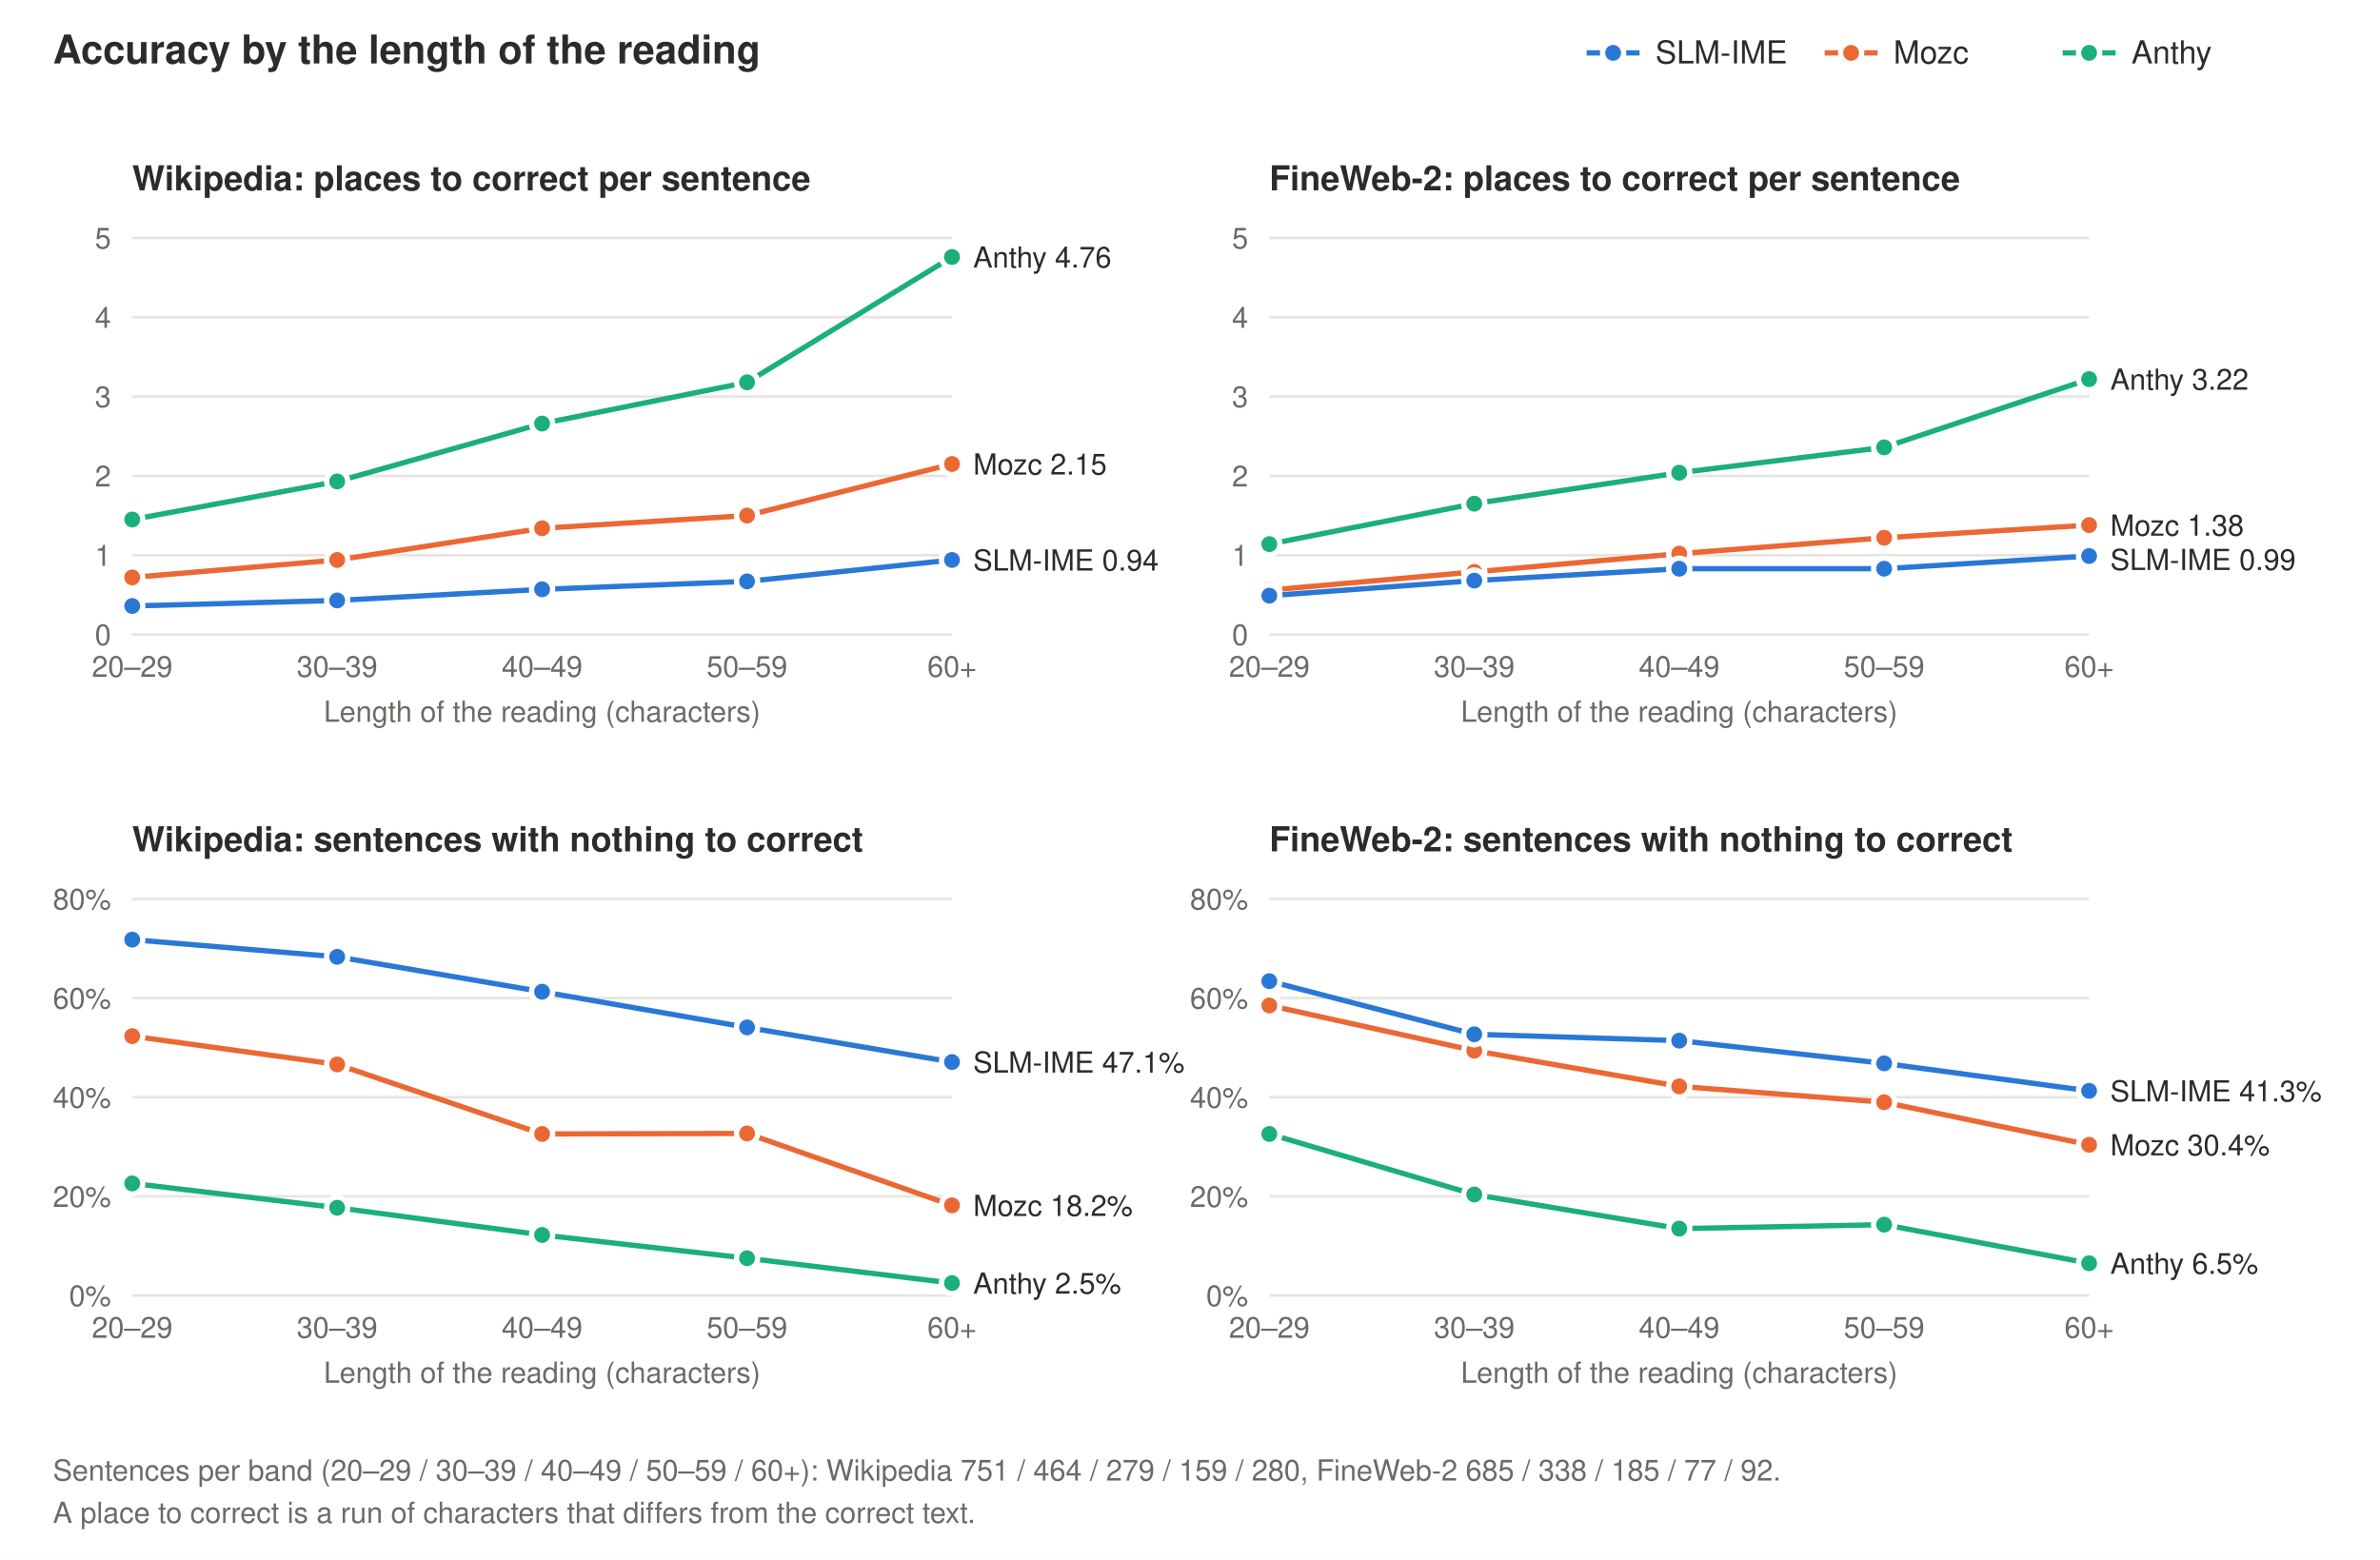
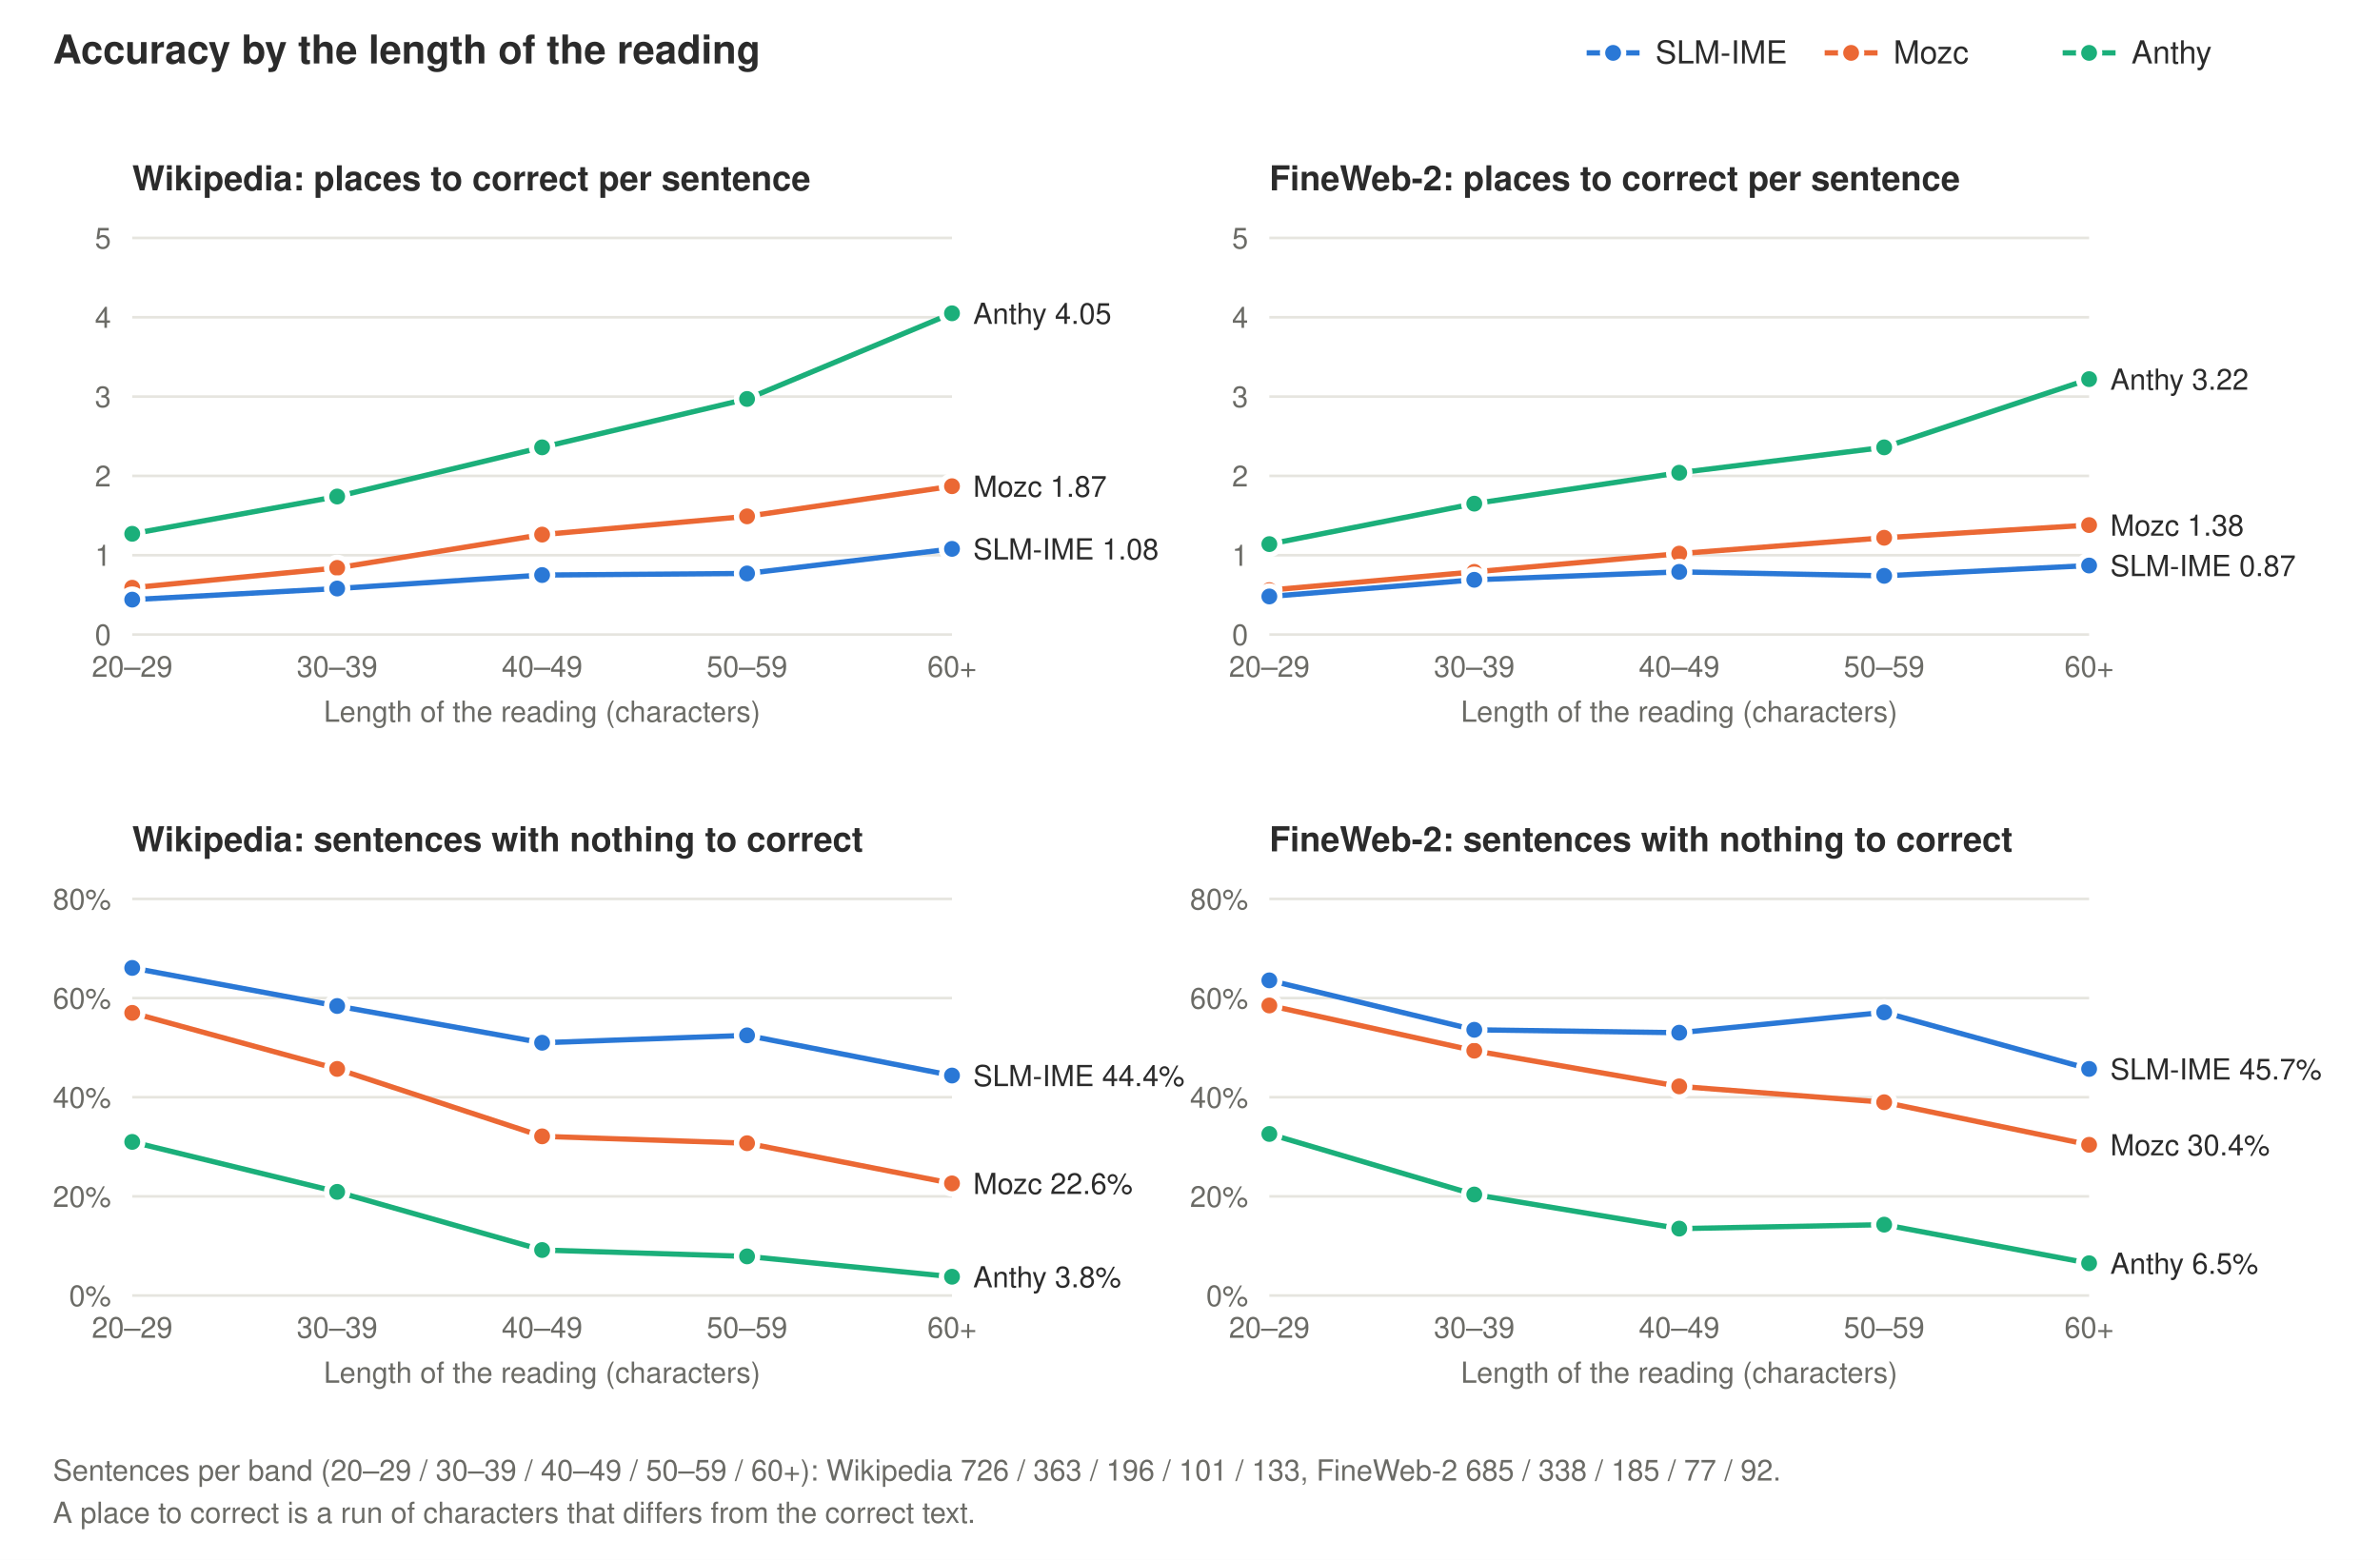
<svg xmlns="http://www.w3.org/2000/svg" viewBox="0 0 900 590" width="900" height="590" font-family="system-ui, -apple-system, 'Segoe UI', Helvetica, Arial, sans-serif">
  <rect width="900" height="590" fill="#ffffff" />
  <text x="20" y="24" font-size="15" font-weight="600" fill="#2b2b2b">Accuracy by the length of the reading</text>
  <g font-size="12" fill="#2b2b2b">
    <line x1="600" y1="20" x2="620" y2="20" stroke="#2a78d6" stroke-width="2" />
    <circle cx="610" cy="20" r="4" fill="#2a78d6" stroke="#ffffff" stroke-width="2" />
    <text x="626" y="24">SLM-IME</text>
    <line x1="690" y1="20" x2="710" y2="20" stroke="#eb6834" stroke-width="2" />
    <circle cx="700" cy="20" r="4" fill="#eb6834" stroke="#ffffff" stroke-width="2" />
    <text x="716" y="24">Mozc</text>
    <line x1="780" y1="20" x2="800" y2="20" stroke="#1baf7a" stroke-width="2" />
    <circle cx="790" cy="20" r="4" fill="#1baf7a" stroke="#ffffff" stroke-width="2" />
    <text x="806" y="24">Anthy</text>
  </g>
  <g transform="translate(0,50)">
    <text x="50" y="22" font-size="13" font-weight="600" fill="#2b2b2b">Wikipedia: places to correct per sentence</text>
    <g stroke="#e6e5df" stroke-width="1">
      <line x1="50" y1="190.0" x2="360" y2="190.0" />
      <line x1="50" y1="160.0" x2="360" y2="160.0" />
      <line x1="50" y1="130.0" x2="360" y2="130.0" />
      <line x1="50" y1="100.0" x2="360" y2="100.0" />
      <line x1="50" y1="70.0" x2="360" y2="70.0" />
      <line x1="50" y1="40.0" x2="360" y2="40.0" />
    </g>
    <g font-size="11" fill="#6b6b66" text-anchor="end">
      <text x="42" y="194.0">0</text>
      <text x="42" y="164.0">1</text>
      <text x="42" y="134.0">2</text>
      <text x="42" y="104.0">3</text>
      <text x="42" y="74.0">4</text>
      <text x="42" y="44.0">5</text>
    </g>
    <g font-size="11" fill="#6b6b66" text-anchor="middle">
      <text x="50" y="206">20–29</text>
      <text x="127.5" y="206">30–39</text>
      <text x="205" y="206">40–49</text>
      <text x="282.5" y="206">50–59</text>
      <text x="360" y="206">60+</text>
      <text x="205" y="223">Length of the reading (characters)</text>
    </g>
-     <polyline fill="none" stroke="#1baf7a" stroke-width="2" points="50,146.5 127.5,132.1 205,110.2 282.5,94.6 360,47.2" />
-     <polyline fill="none" stroke="#eb6834" stroke-width="2" points="50,168.4 127.5,161.8 205,149.8 282.5,145.0 360,125.5" />
-     <polyline fill="none" stroke="#2a78d6" stroke-width="2" points="50,179.2 127.5,177.1 205,172.9 282.5,169.9 360,161.8" />
-     <g fill="#1baf7a" stroke="#ffffff" stroke-width="2">
-       <circle cx="50" cy="146.5" r="4" />
-       <circle cx="127.5" cy="132.1" r="4" />
-       <circle cx="205" cy="110.2" r="4" />
-       <circle cx="282.5" cy="94.6" r="4" />
-       <circle cx="360" cy="47.2" r="4" />
-     </g>
-     <g fill="#eb6834" stroke="#ffffff" stroke-width="2">
-       <circle cx="50" cy="168.4" r="4" />
-       <circle cx="127.5" cy="161.8" r="4" />
-       <circle cx="205" cy="149.8" r="4" />
-       <circle cx="282.5" cy="145.0" r="4" />
-       <circle cx="360" cy="125.5" r="4" />
-     </g>
-     <g fill="#2a78d6" stroke="#ffffff" stroke-width="2">
-       <circle cx="50" cy="179.2" r="4" />
-       <circle cx="127.5" cy="177.1" r="4" />
-       <circle cx="205" cy="172.9" r="4" />
-       <circle cx="282.5" cy="169.9" r="4" />
-       <circle cx="360" cy="161.8" r="4" />
-     </g>
-     <g font-size="11" fill="#2b2b2b">
-       <text x="368" y="51.2">Anthy 4.76</text>
-       <text x="368" y="129.5">Mozc 2.15</text>
-       <text x="368" y="165.8">SLM-IME 0.94</text>
+     <polyline fill="none" stroke="#1baf7a" stroke-width="2" points="50,151.9 127.5,137.8 205,119.2 282.5,100.9 360,68.5" />
+     <polyline fill="none" stroke="#eb6834" stroke-width="2" points="50,172.3 127.5,164.8 205,152.2 282.5,145.3 360,133.9" />
+     <polyline fill="none" stroke="#2a78d6" stroke-width="2" points="50,176.8 127.5,172.6 205,167.5 282.5,166.9 360,157.6" />
+     <g fill="#1baf7a" stroke="#ffffff" stroke-width="2">
+       <circle cx="50" cy="151.9" r="4" />
+       <circle cx="127.5" cy="137.8" r="4" />
+       <circle cx="205" cy="119.2" r="4" />
+       <circle cx="282.5" cy="100.9" r="4" />
+       <circle cx="360" cy="68.5" r="4" />
+     </g>
+     <g fill="#eb6834" stroke="#ffffff" stroke-width="2">
+       <circle cx="50" cy="172.3" r="4" />
+       <circle cx="127.5" cy="164.8" r="4" />
+       <circle cx="205" cy="152.2" r="4" />
+       <circle cx="282.5" cy="145.3" r="4" />
+       <circle cx="360" cy="133.9" r="4" />
+     </g>
+     <g fill="#2a78d6" stroke="#ffffff" stroke-width="2">
+       <circle cx="50" cy="176.8" r="4" />
+       <circle cx="127.5" cy="172.6" r="4" />
+       <circle cx="205" cy="167.5" r="4" />
+       <circle cx="282.5" cy="166.9" r="4" />
+       <circle cx="360" cy="157.6" r="4" />
+     </g>
+     <g font-size="11" fill="#2b2b2b">
+       <text x="368" y="72.5">Anthy 4.05</text>
+       <text x="368" y="137.9">Mozc 1.87</text>
+       <text x="368" y="161.6">SLM-IME 1.08</text>
    </g>
  </g>
  <g transform="translate(430,50)">
    <text x="50" y="22" font-size="13" font-weight="600" fill="#2b2b2b">FineWeb-2: places to correct per sentence</text>
    <g stroke="#e6e5df" stroke-width="1">
      <line x1="50" y1="190.0" x2="360" y2="190.0" />
      <line x1="50" y1="160.0" x2="360" y2="160.0" />
      <line x1="50" y1="130.0" x2="360" y2="130.0" />
      <line x1="50" y1="100.0" x2="360" y2="100.0" />
      <line x1="50" y1="70.0" x2="360" y2="70.0" />
      <line x1="50" y1="40.0" x2="360" y2="40.0" />
    </g>
    <g font-size="11" fill="#6b6b66" text-anchor="end">
      <text x="42" y="194.0">0</text>
      <text x="42" y="164.0">1</text>
      <text x="42" y="134.0">2</text>
      <text x="42" y="104.0">3</text>
      <text x="42" y="74.0">4</text>
      <text x="42" y="44.0">5</text>
    </g>
    <g font-size="11" fill="#6b6b66" text-anchor="middle">
      <text x="50" y="206">20–29</text>
      <text x="127.5" y="206">30–39</text>
      <text x="205" y="206">40–49</text>
      <text x="282.5" y="206">50–59</text>
      <text x="360" y="206">60+</text>
      <text x="205" y="223">Length of the reading (characters)</text>
    </g>
    <polyline fill="none" stroke="#1baf7a" stroke-width="2" points="50,155.8 127.5,140.5 205,128.8 282.5,119.2 360,93.4" />
    <polyline fill="none" stroke="#eb6834" stroke-width="2" points="50,173.2 127.5,166.3 205,159.4 282.5,153.4 360,148.6" />
-     <polyline fill="none" stroke="#2a78d6" stroke-width="2" points="50,175.3 127.5,169.6 205,165.1 282.5,165.1 360,160.3" />
+     <polyline fill="none" stroke="#2a78d6" stroke-width="2" points="50,175.6 127.5,169.3 205,166.3 282.5,167.8 360,163.9" />
    <g fill="#1baf7a" stroke="#ffffff" stroke-width="2">
      <circle cx="50" cy="155.8" r="4" />
      <circle cx="127.5" cy="140.5" r="4" />
      <circle cx="205" cy="128.8" r="4" />
      <circle cx="282.5" cy="119.2" r="4" />
      <circle cx="360" cy="93.4" r="4" />
    </g>
    <g fill="#eb6834" stroke="#ffffff" stroke-width="2">
      <circle cx="50" cy="173.2" r="4" />
      <circle cx="127.5" cy="166.3" r="4" />
      <circle cx="205" cy="159.4" r="4" />
      <circle cx="282.5" cy="153.4" r="4" />
      <circle cx="360" cy="148.6" r="4" />
    </g>
    <g fill="#2a78d6" stroke="#ffffff" stroke-width="2">
-       <circle cx="50" cy="175.3" r="4" />
-       <circle cx="127.5" cy="169.6" r="4" />
-       <circle cx="205" cy="165.1" r="4" />
-       <circle cx="282.5" cy="165.1" r="4" />
-       <circle cx="360" cy="160.3" r="4" />
+       <circle cx="50" cy="175.6" r="4" />
+       <circle cx="127.5" cy="169.3" r="4" />
+       <circle cx="205" cy="166.3" r="4" />
+       <circle cx="282.5" cy="167.8" r="4" />
+       <circle cx="360" cy="163.9" r="4" />
    </g>
    <g font-size="11" fill="#2b2b2b">
      <text x="368" y="97.4">Anthy 3.22</text>
      <text x="368" y="152.6">Mozc 1.38</text>
-       <text x="368" y="165.6">SLM-IME 0.99</text>
+       <text x="368" y="167.9">SLM-IME 0.87</text>
    </g>
  </g>
  <g transform="translate(0,300)">
    <text x="50" y="22" font-size="13" font-weight="600" fill="#2b2b2b">Wikipedia: sentences with nothing to correct</text>
    <g stroke="#e6e5df" stroke-width="1">
      <line x1="50" y1="190.0" x2="360" y2="190.0" />
      <line x1="50" y1="152.5" x2="360" y2="152.5" />
      <line x1="50" y1="115.0" x2="360" y2="115.0" />
      <line x1="50" y1="77.5" x2="360" y2="77.5" />
      <line x1="50" y1="40.0" x2="360" y2="40.0" />
    </g>
    <g font-size="11" fill="#6b6b66" text-anchor="end">
      <text x="42" y="194.0">0%</text>
      <text x="42" y="156.5">20%</text>
      <text x="42" y="119.0">40%</text>
      <text x="42" y="81.5">60%</text>
      <text x="42" y="44.0">80%</text>
    </g>
    <g font-size="11" fill="#6b6b66" text-anchor="middle">
      <text x="50" y="206">20–29</text>
      <text x="127.5" y="206">30–39</text>
      <text x="205" y="206">40–49</text>
      <text x="282.5" y="206">50–59</text>
      <text x="360" y="206">60+</text>
      <text x="205" y="223">Length of the reading (characters)</text>
    </g>
-     <polyline fill="none" stroke="#1baf7a" stroke-width="2" points="50,147.6 127.5,156.8 205,167.1 282.5,175.9 360,185.3" />
-     <polyline fill="none" stroke="#eb6834" stroke-width="2" points="50,91.9 127.5,102.6 205,128.9 282.5,128.7 360,155.9" />
-     <polyline fill="none" stroke="#2a78d6" stroke-width="2" points="50,55.4 127.5,61.9 205,75.1 282.5,88.6 360,101.7" />
-     <g fill="#1baf7a" stroke="#ffffff" stroke-width="2">
-       <circle cx="50" cy="147.6" r="4" />
-       <circle cx="127.5" cy="156.8" r="4" />
-       <circle cx="205" cy="167.1" r="4" />
-       <circle cx="282.5" cy="175.9" r="4" />
-       <circle cx="360" cy="185.3" r="4" />
-     </g>
-     <g fill="#eb6834" stroke="#ffffff" stroke-width="2">
-       <circle cx="50" cy="91.9" r="4" />
-       <circle cx="127.5" cy="102.6" r="4" />
-       <circle cx="205" cy="128.9" r="4" />
-       <circle cx="282.5" cy="128.7" r="4" />
-       <circle cx="360" cy="155.9" r="4" />
-     </g>
-     <g fill="#2a78d6" stroke="#ffffff" stroke-width="2">
-       <circle cx="50" cy="55.4" r="4" />
-       <circle cx="127.5" cy="61.9" r="4" />
-       <circle cx="205" cy="75.1" r="4" />
-       <circle cx="282.5" cy="88.6" r="4" />
-       <circle cx="360" cy="101.7" r="4" />
-     </g>
-     <g font-size="11" fill="#2b2b2b">
-       <text x="368" y="105.7">SLM-IME 47.1%</text>
-       <text x="368" y="159.9">Mozc 18.2%</text>
-       <text x="368" y="189.3">Anthy 2.5%</text>
+     <polyline fill="none" stroke="#1baf7a" stroke-width="2" points="50,131.9 127.5,150.8 205,172.8 282.5,175.2 360,182.9" />
+     <polyline fill="none" stroke="#eb6834" stroke-width="2" points="50,83.1 127.5,104.3 205,129.8 282.5,132.4 360,147.6" />
+     <polyline fill="none" stroke="#2a78d6" stroke-width="2" points="50,66.1 127.5,80.5 205,94.4 282.5,91.6 360,106.8" />
+     <g fill="#1baf7a" stroke="#ffffff" stroke-width="2">
+       <circle cx="50" cy="131.9" r="4" />
+       <circle cx="127.5" cy="150.8" r="4" />
+       <circle cx="205" cy="172.8" r="4" />
+       <circle cx="282.5" cy="175.2" r="4" />
+       <circle cx="360" cy="182.9" r="4" />
+     </g>
+     <g fill="#eb6834" stroke="#ffffff" stroke-width="2">
+       <circle cx="50" cy="83.1" r="4" />
+       <circle cx="127.5" cy="104.3" r="4" />
+       <circle cx="205" cy="129.8" r="4" />
+       <circle cx="282.5" cy="132.4" r="4" />
+       <circle cx="360" cy="147.6" r="4" />
+     </g>
+     <g fill="#2a78d6" stroke="#ffffff" stroke-width="2">
+       <circle cx="50" cy="66.1" r="4" />
+       <circle cx="127.5" cy="80.5" r="4" />
+       <circle cx="205" cy="94.4" r="4" />
+       <circle cx="282.5" cy="91.6" r="4" />
+       <circle cx="360" cy="106.8" r="4" />
+     </g>
+     <g font-size="11" fill="#2b2b2b">
+       <text x="368" y="110.8">SLM-IME 44.4%</text>
+       <text x="368" y="151.6">Mozc 22.6%</text>
+       <text x="368" y="186.9">Anthy 3.8%</text>
    </g>
  </g>
  <g transform="translate(430,300)">
    <text x="50" y="22" font-size="13" font-weight="600" fill="#2b2b2b">FineWeb-2: sentences with nothing to correct</text>
    <g stroke="#e6e5df" stroke-width="1">
      <line x1="50" y1="190.0" x2="360" y2="190.0" />
      <line x1="50" y1="152.5" x2="360" y2="152.5" />
      <line x1="50" y1="115.0" x2="360" y2="115.0" />
      <line x1="50" y1="77.5" x2="360" y2="77.5" />
      <line x1="50" y1="40.0" x2="360" y2="40.0" />
    </g>
    <g font-size="11" fill="#6b6b66" text-anchor="end">
      <text x="42" y="194.0">0%</text>
      <text x="42" y="156.5">20%</text>
      <text x="42" y="119.0">40%</text>
      <text x="42" y="81.5">60%</text>
      <text x="42" y="44.0">80%</text>
    </g>
    <g font-size="11" fill="#6b6b66" text-anchor="middle">
      <text x="50" y="206">20–29</text>
      <text x="127.5" y="206">30–39</text>
      <text x="205" y="206">40–49</text>
      <text x="282.5" y="206">50–59</text>
      <text x="360" y="206">60+</text>
      <text x="205" y="223">Length of the reading (characters)</text>
    </g>
    <polyline fill="none" stroke="#1baf7a" stroke-width="2" points="50,128.9 127.5,151.8 205,164.7 282.5,163.2 360,177.8" />
    <polyline fill="none" stroke="#eb6834" stroke-width="2" points="50,80.3 127.5,97.4 205,110.9 282.5,116.9 360,133.0" />
-     <polyline fill="none" stroke="#2a78d6" stroke-width="2" points="50,71.1 127.5,91.2 205,93.6 282.5,102.2 360,112.6" />
+     <polyline fill="none" stroke="#2a78d6" stroke-width="2" points="50,70.8 127.5,89.5 205,90.6 282.5,82.9 360,104.3" />
    <g fill="#1baf7a" stroke="#ffffff" stroke-width="2">
      <circle cx="50" cy="128.9" r="4" />
      <circle cx="127.5" cy="151.8" r="4" />
      <circle cx="205" cy="164.7" r="4" />
      <circle cx="282.5" cy="163.2" r="4" />
      <circle cx="360" cy="177.8" r="4" />
    </g>
    <g fill="#eb6834" stroke="#ffffff" stroke-width="2">
      <circle cx="50" cy="80.3" r="4" />
      <circle cx="127.5" cy="97.4" r="4" />
      <circle cx="205" cy="110.9" r="4" />
      <circle cx="282.5" cy="116.9" r="4" />
      <circle cx="360" cy="133.0" r="4" />
    </g>
    <g fill="#2a78d6" stroke="#ffffff" stroke-width="2">
-       <circle cx="50" cy="71.1" r="4" />
-       <circle cx="127.5" cy="91.2" r="4" />
-       <circle cx="205" cy="93.6" r="4" />
-       <circle cx="282.5" cy="102.2" r="4" />
-       <circle cx="360" cy="112.6" r="4" />
-     </g>
-     <g font-size="11" fill="#2b2b2b">
-       <text x="368" y="116.6">SLM-IME 41.3%</text>
+       <circle cx="50" cy="70.8" r="4" />
+       <circle cx="127.5" cy="89.5" r="4" />
+       <circle cx="205" cy="90.6" r="4" />
+       <circle cx="282.5" cy="82.9" r="4" />
+       <circle cx="360" cy="104.3" r="4" />
+     </g>
+     <g font-size="11" fill="#2b2b2b">
+       <text x="368" y="108.3">SLM-IME 45.7%</text>
      <text x="368" y="137.0">Mozc 30.4%</text>
      <text x="368" y="181.8">Anthy 6.5%</text>
    </g>
  </g>
-   <text x="20" y="560" font-size="11" fill="#6b6b66">Sentences per band (20–29 / 30–39 / 40–49 / 50–59 / 60+): Wikipedia 751 / 464 / 279 / 159 / 280, FineWeb-2 685 / 338 / 185 / 77 / 92.</text>
+   <text x="20" y="560" font-size="11" fill="#6b6b66">Sentences per band (20–29 / 30–39 / 40–49 / 50–59 / 60+): Wikipedia 726 / 363 / 196 / 101 / 133, FineWeb-2 685 / 338 / 185 / 77 / 92.</text>
  <text x="20" y="576" font-size="11" fill="#6b6b66">A place to correct is a run of characters that differs from the correct text.</text>
</svg>
